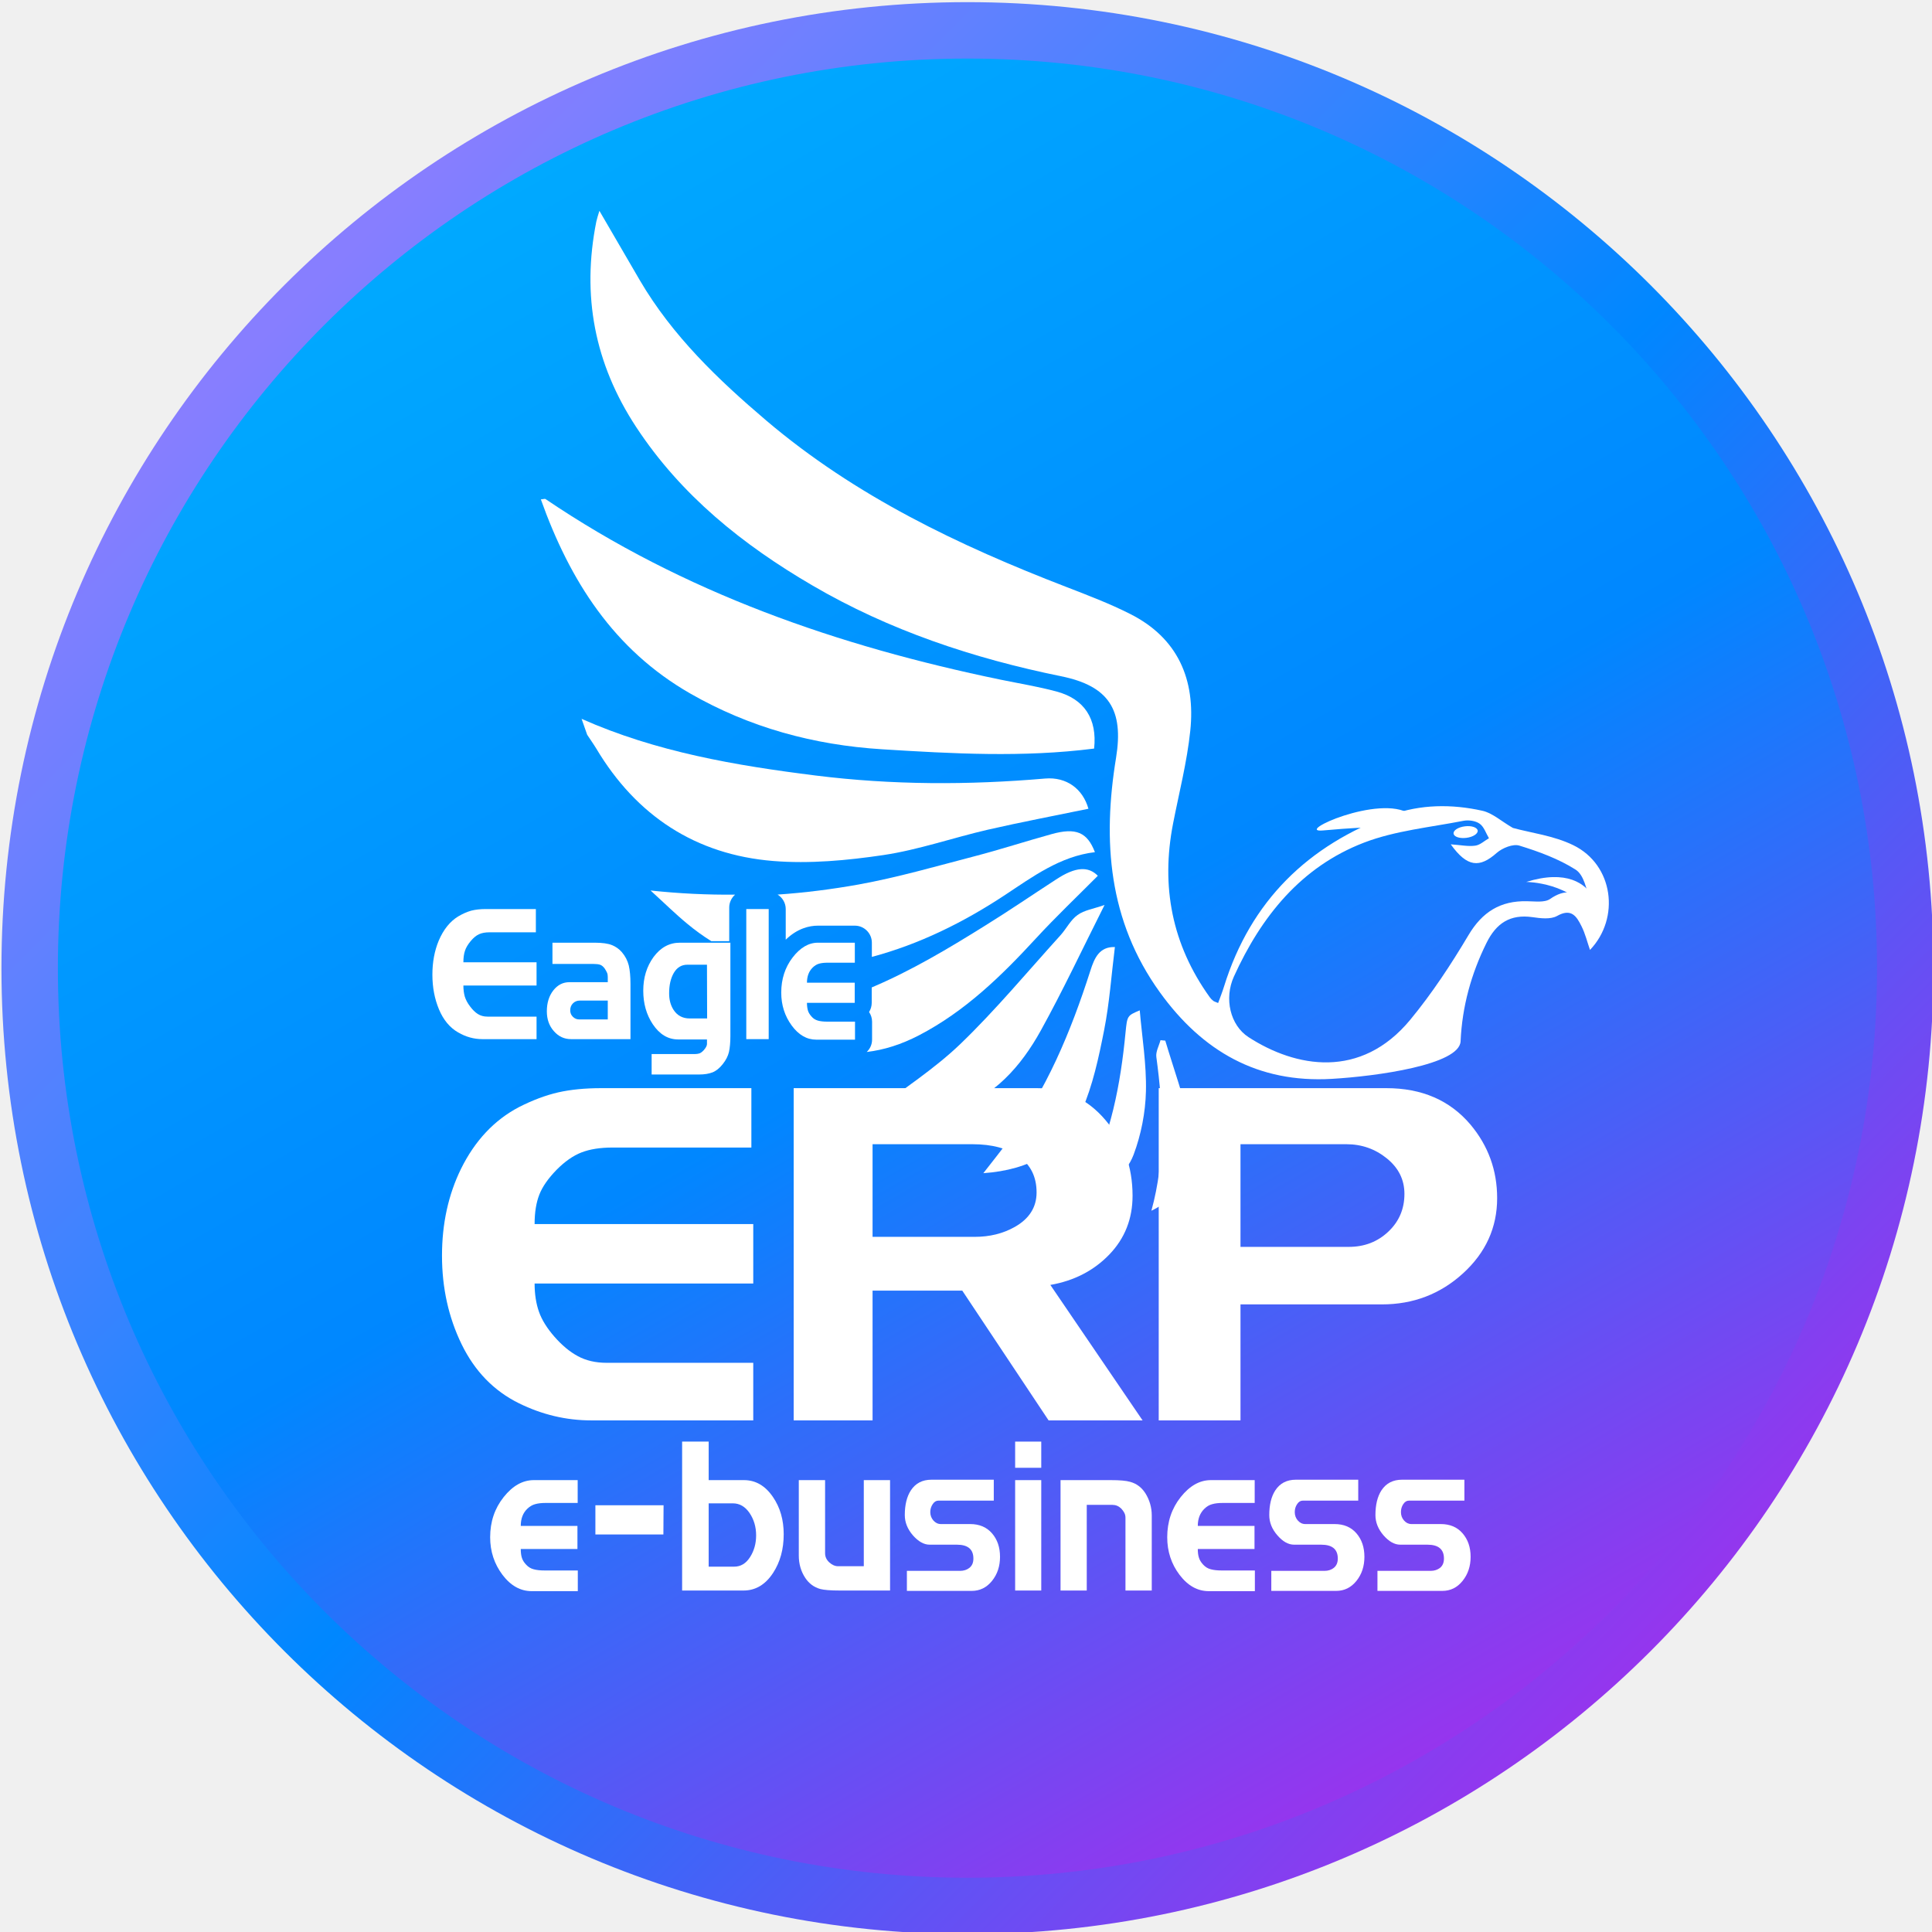
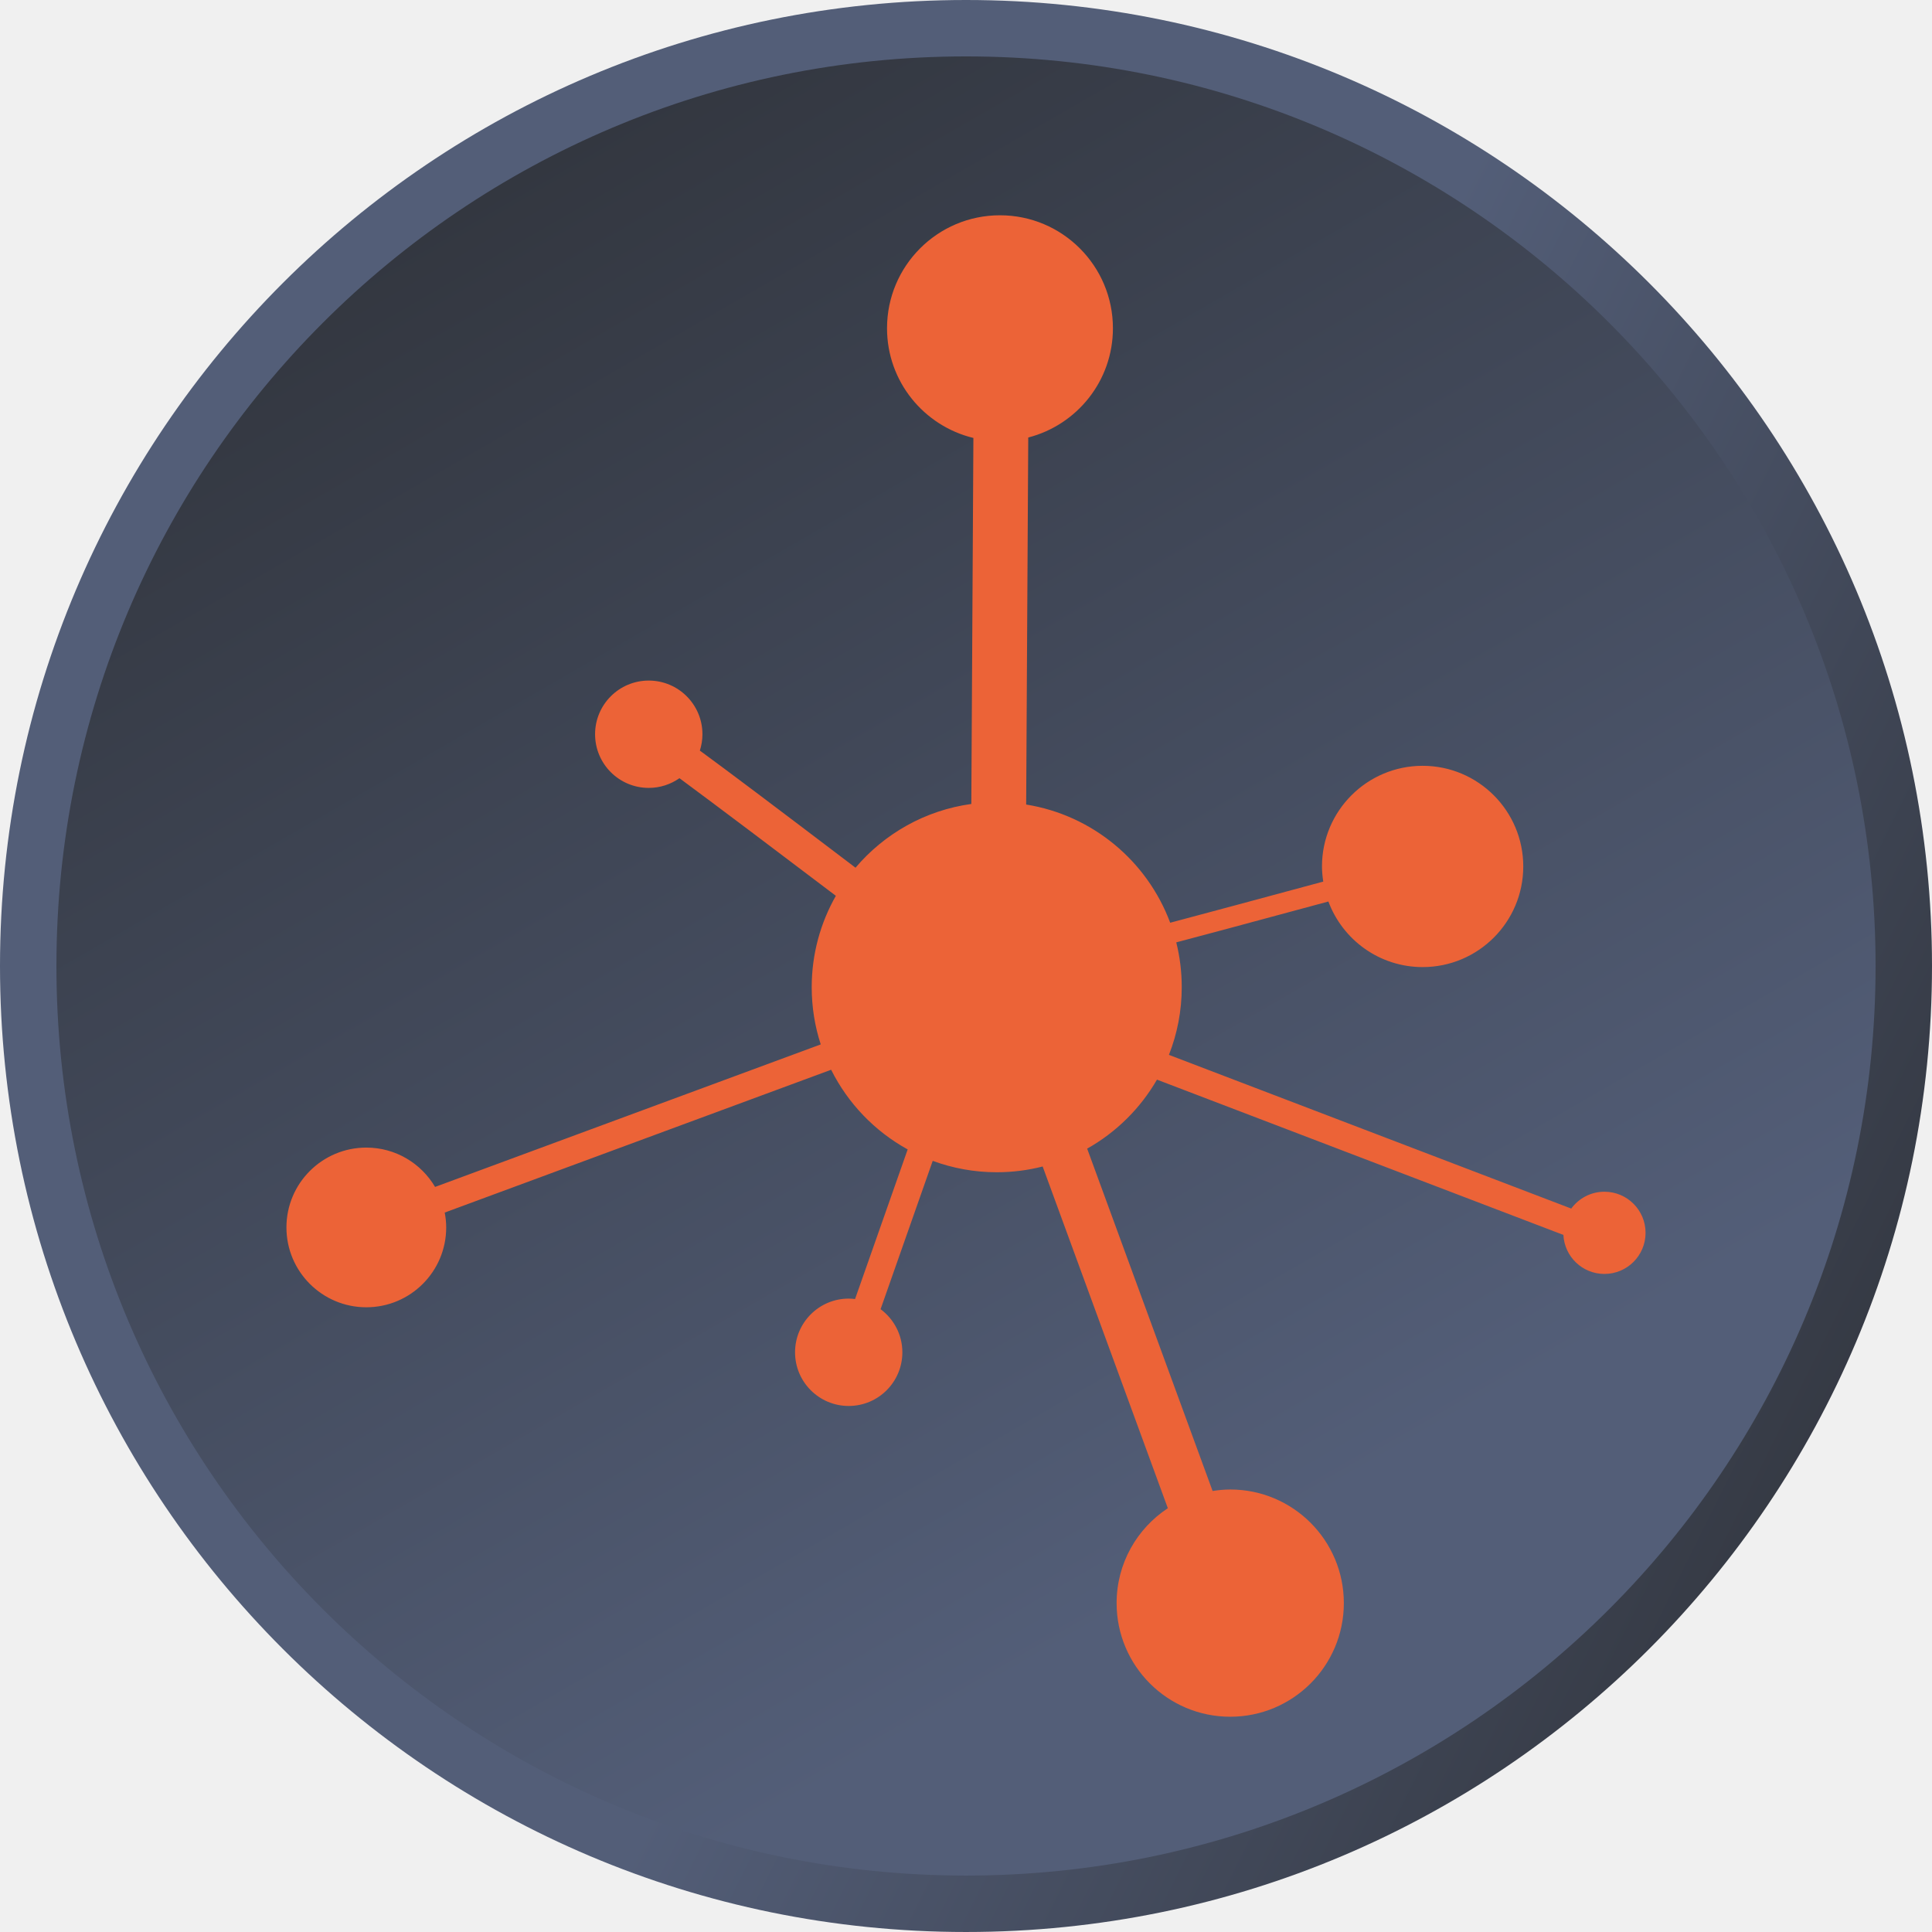
<svg xmlns="http://www.w3.org/2000/svg" version="1.1" id="Layer_1" x="0px" y="0px" width="512px" height="512px" viewBox="0 0 512 512" enable-background="new 0 0 512 512" xml:space="preserve">
  <g>
    <g>
-       <linearGradient id="SVGID_1_" gradientUnits="userSpaceOnUse" x1="79.309" y1="79.49" x2="438.929" y2="439.11">
-         <stop offset="0" style="stop-color:#877EFF" />
-         <stop offset="0.505" style="stop-color:#0087FF" />
-         <stop offset="1" style="stop-color:#9635EE" />
+       <linearGradient id="SVGID_1_" gradientUnits="userSpaceOnUse" x1="39.568" y1="148.07" x2="503.782" y2="379.557">
+         <stop offset="0.515" style="stop-color:#535E78" />
+         <stop offset="1" style="stop-color:#333740" />
      </linearGradient>
-       <path fill="url(#SVGID_1_)" d="M512.387,256.569c0,141.374-114.612,256-256,256c-141.387,0-256-114.626-256-256    c0-141.387,114.613-256,256-256C397.774,0.569,512.387,115.182,512.387,256.569z" />
-       <linearGradient id="SVGID_2_" gradientUnits="userSpaceOnUse" x1="135.843" y1="47.782" x2="376.931" y2="465.357">
-         <stop offset="0" style="stop-color:#00A9FF" />
-         <stop offset="0.515" style="stop-color:#0087FF" />
-         <stop offset="1" style="stop-color:#9635EE" />
+       <path fill="url(#SVGID_1_)" d="M512,255.997c0,141.374-114.612,256.001-256,256.001S0,397.371,0,255.997    C0,114.609,114.612,0,256,0S512,114.609,512,255.997z" />
+       <linearGradient id="SVGID_2_" gradientUnits="userSpaceOnUse" x1="135.458" y1="47.212" x2="376.543" y2="464.785">
+         <stop offset="0" style="stop-color:#333740" />
+         <stop offset="0.854" style="stop-color:#535E78" />
+         <stop offset="1" style="stop-color:#535E78" />
      </linearGradient>
-       <circle fill="url(#SVGID_2_)" cx="256.387" cy="256.569" r="241.048" />
+       <circle fill="url(#SVGID_2_)" cx="256" cy="255.997" r="241.048" />
    </g>
  </g>
-   <g>
-     <g>
-       <g>
-         <g>
-           <g>
-             <path fill="#FFFFFF" d="M199.623,376.418h-42.945c-6.628,0-13.012-1.516-19.146-4.534c-6.634-3.269-11.697-8.471-15.182-15.606       c-3.477-7.142-5.216-14.959-5.216-23.513c0-8.457,1.669-16.142,5.042-23.021c3.693-7.469,8.818-12.915,15.355-16.35       c3.609-1.837,7.073-3.137,10.39-3.902c3.311-0.75,7.129-1.119,11.385-1.119h39.815v15.738h-36.77       c-3.282,0-6.016,0.431-8.248,1.294c-2.232,0.862-4.43,2.412-6.628,4.632c-2.17,2.238-3.7,4.395-4.527,6.502       c-0.834,2.101-1.272,4.723-1.272,7.852h57.946v15.752h-57.946c0,2.838,0.396,5.342,1.154,7.483       c0.751,2.143,2.114,4.341,4.11,6.628c1.976,2.254,4.034,3.978,6.204,5.146c2.148,1.169,4.701,1.76,7.649,1.76h38.828V376.418z" />
-           </g>
-         </g>
-         <g>
-           <g>
-             <path fill="#FFFFFF" d="M302.795,376.418H277.89l-22.88-34.391h-23.771v34.391h-20.905v-88.045h64.491       c7.295,0,13.345,2.816,18.13,8.456c4.799,5.676,7.185,12.345,7.185,20.064c0,6.106-2.053,11.302-6.169,15.578       c-4.117,4.264-9.326,6.955-15.62,8.047L302.795,376.418z M274.705,316.011c0-4.103-1.551-7.247-4.597-9.466       c-3.074-2.211-7.219-3.317-12.407-3.317h-26.462v24.55h27.088c3.943,0,7.47-0.868,10.577-2.614       C272.758,322.993,274.705,319.933,274.705,316.011z" />
-           </g>
-         </g>
-         <g>
-           <g>
-             <path fill="#FFFFFF" d="M396.759,317.52c0,7.803-3.025,14.438-9.027,19.918c-6.022,5.495-13.186,8.242-21.524,8.242h-37.464       v30.738h-21.672v-88.045h60.325c9.402,0,16.845,3.213,22.311,9.674C394.402,303.659,396.759,310.141,396.759,317.52z        M372.188,316.387c0-3.763-1.558-6.886-4.667-9.403c-3.095-2.504-6.662-3.756-10.703-3.756h-28.075v27.207h28.701       c4.132,0,7.608-1.336,10.452-4.013C370.756,323.737,372.188,320.399,372.188,316.387z" />
-           </g>
-         </g>
-       </g>
-     </g>
-     <g>
-       <g>
-         <g>
-           <path fill-rule="evenodd" clip-rule="evenodd" fill="#FFFFFF" d="M154.126,190.5c19.765,8.784,40.775,12.358,62.035,15.022      c20.266,2.531,40.504,2.545,60.798,0.8c5.675-0.487,10,2.726,11.489,8.004c-8.882,1.836-17.839,3.533-26.707,5.564      c-9.235,2.135-18.283,5.313-27.616,6.711c-9.619,1.426-19.584,2.351-29.209,1.572c-20.558-1.669-36.261-11.976-46.895-29.793      c-0.751-1.238-1.613-2.435-2.414-3.665C155.106,193.303,154.613,191.912,154.126,190.5z" />
-           <path fill-rule="evenodd" clip-rule="evenodd" fill="#FFFFFF" d="M289.95,198.38c-18.882,2.406-37.514,1.349-56.166,0.188      c-18.11-1.127-35.149-5.759-50.908-14.807c-20.259-11.621-31.866-29.884-39.544-51.422c0.702-0.049,1.058-0.209,1.224-0.091      c36.686,24.835,77.607,38.981,120.608,47.869c4.951,1.015,9.958,1.836,14.813,3.136      C287.342,185.214,290.812,190.486,289.95,198.38z" />
-           <path fill-rule="evenodd" clip-rule="evenodd" fill="#FFFFFF" d="M231.58,294.563c7.852-6.037,16.065-11.295,22.964-17.929      c9.362-9.021,17.708-19.083,26.462-28.744c1.601-1.76,2.698-4.096,4.569-5.411c1.787-1.3,4.264-1.634,7.143-2.65      c-5.939,11.795-11.058,22.721-16.886,33.258c-5.271,9.521-12.338,17.491-23.138,21.183      C245.718,296.684,238.722,296.496,231.58,294.563z" />
-           <path fill-rule="evenodd" clip-rule="evenodd" fill="#FFFFFF" d="M295.457,250.978c-0.931,7.456-1.432,14.847-2.857,22.045      c-1.419,7.206-3.005,14.626-5.918,21.295c-4.674,10.711-13.791,15.719-26.088,16.588c2.414-3.089,4.416-5.62,6.356-8.165      c10.355-13.701,16.816-29.293,22.012-45.504C290.026,253.878,291.354,250.846,295.457,250.978z" />
-           <path fill-rule="evenodd" clip-rule="evenodd" fill="#FFFFFF" d="M302.044,267.752c0.612,7.136,1.814,14.333,1.641,21.477      c-0.139,5.64-1.286,11.481-3.261,16.753c-2.121,5.641-7.227,8.722-13.742,10.481c0.557-1.363,0.861-2.261,1.279-3.081      c6.412-12.49,8.999-25.954,10.32-39.781C298.727,269.149,298.741,269.157,302.044,267.752z" />
-           <path fill-rule="evenodd" clip-rule="evenodd" fill="#FFFFFF" d="M305.132,320.857c3.762-13.687,3.15-27.186,1.313-40.727      c-0.201-1.425,0.711-2.996,1.1-4.471c0.418,0.027,0.848,0.076,1.266,0.118c2.184,7.337,4.8,14.556,6.481,21.983      C317.685,308.312,313.888,316.623,305.132,320.857z" />
-         </g>
-       </g>
-       <g>
-         <path fill-rule="evenodd" clip-rule="evenodd" fill="#FFFFFF" d="M404.472,233.723c0,0,12.441,0.035,17.394,9.194     C424.967,248.655,425.871,227.068,404.472,233.723z" />
-         <path fill-rule="evenodd" clip-rule="evenodd" fill="#FFFFFF" d="M391.605,220.12c0.083,0.842-1.252,1.704-3.004,1.919     c-1.78,0.223-3.297-0.278-3.388-1.133c-0.111-0.842,1.218-1.697,2.998-1.92C389.985,218.757,391.487,219.279,391.605,220.12z" />
-         <path fill-rule="evenodd" clip-rule="evenodd" fill="#FFFFFF" d="M416.941,223.987c-5.188-2.539-11.231-3.262-16.01-4.576     c-3.081-1.773-5.418-3.964-8.109-4.555c-8.087-1.801-16.377-1.725-24.194,1.119c-21.977,7.984-37.201,22.784-44.239,45.436     c-0.459,1.475-1.028,2.928-1.571,4.401c-0.792-0.34-1.085-0.417-1.301-0.584c-0.361-0.277-0.667-0.612-0.925-0.959     c-10-13.917-12.984-29.328-9.709-46.061c1.593-8.158,3.687-16.26,4.548-24.508c1.434-13.582-3.24-24.612-15.945-31.003     c-5.439-2.754-11.156-4.924-16.845-7.128c-28.549-11.002-55.943-24.077-79.52-44.079c-12.838-10.909-24.925-22.491-33.542-37.18     c-3.519-6.012-7.003-12.018-10.731-18.44c-0.361,1.189-0.633,2.01-0.813,2.831c-3.915,19.598-0.494,37.659,10.557,54.472     c11.913,18.124,28.292,31.22,46.624,41.93c20.454,11.969,42.729,19.369,65.922,24.098c12.783,2.573,16.698,8.95,14.626,21.636     c-3.603,22.012-2.059,43.174,11.628,62.153c11.28,15.634,25.969,24.056,45.525,22.922c11.948-0.695,33.89-3.74,34.154-9.965     c0.417-9.188,2.788-17.832,6.878-26.087c2.595-5.229,6.273-7.629,12.144-6.809c2.142,0.313,4.812,0.647,6.537-0.306     c3.763-2.135,5.174,0.069,6.468,2.678c1.021,2.017,1.558,4.284,2.267,6.321C429.418,243.307,427.589,229.175,416.941,223.987z      M421.329,238.988c-3.657-3.033-6.759-3.38-10.535-0.751c-1.468,1.015-4.034,0.612-6.1,0.598     c-7.073-0.173-11.906,2.845-15.572,9.055c-4.624,7.768-9.652,15.411-15.397,22.366c-13.116,15.857-30.355,12.686-42.847,4.604     c-4.882-3.164-6.503-10.244-3.902-16.016c7.254-15.975,17.805-29.105,34.482-35.532c8.316-3.192,17.532-4.054,26.385-5.793     c1.363-0.264,3.199,0,4.284,0.772c1.155,0.82,1.67,2.531,2.463,3.853c-1.211,0.675-2.338,1.794-3.617,1.962     c-1.815,0.271-3.721-0.146-6.51-0.349c4.368,6.1,7.644,6.301,12.206,2.253c1.487-1.293,4.298-2.434,5.967-1.919     c5.146,1.585,10.39,3.498,14.91,6.363C419.786,231.888,420.488,235.691,421.329,238.988z" />
-         <path fill-rule="evenodd" clip-rule="evenodd" fill="#FFFFFF" d="M362.202,219.299c0,0-3.652,0.056-11.601,0.779     c-7.922,0.723,15.021-9.736,23.026-4.36C381.646,221.094,362.202,219.299,362.202,219.299z" />
-       </g>
-     </g>
-     <g>
-       <g>
-         <path fill="#FFFFFF" d="M208.226,240.908v8.123c3.088-3.005,6.266-3.721,8.54-3.721h9.771c2.496,0,4.514,2.031,4.514,4.514v3.763     c12.518-3.339,24.216-9.09,35.322-16.427c7.331-4.841,14.577-10.23,23.792-11.33c-2.037-5.299-5.028-6.572-11.489-4.778     c-6.85,1.892-13.604,4.097-20.48,5.884c-10.189,2.657-20.335,5.592-30.67,7.469c-7.107,1.272-14.215,2.17-21.455,2.671     C207.356,237.868,208.226,239.287,208.226,240.908z" />
-         <path fill="#FFFFFF" d="M279.886,233.056c-6.335,4.11-12.566,8.38-18.979,12.344c-9.674,6.037-19.452,11.858-29.891,16.281v4.082     c0,0.892-0.271,1.732-0.703,2.435c0.494,0.724,0.793,1.606,0.793,2.546v4.777c0,1.301-0.549,2.435-1.412,3.262     c4.59-0.535,9.194-1.996,13.875-4.431c12.185-6.342,21.796-15.703,30.962-25.662c5.265-5.717,10.919-11.086,16.405-16.601     C288.448,229.564,285.095,229.634,279.886,233.056z" />
-       </g>
-     </g>
-     <g>
-       <g>
-         <path fill="#FFFFFF" d="M142.192,275.382h-14.369c-2.211,0-4.354-0.585-6.412-1.781c-2.218-1.272-3.909-3.317-5.077-6.105     c-1.168-2.795-1.746-5.855-1.746-9.201c0-3.324,0.563-6.329,1.684-9.02c1.238-2.907,2.942-5.056,5.139-6.405     c1.217-0.724,2.365-1.225,3.484-1.538c1.106-0.278,2.378-0.424,3.804-0.424h13.311v6.162h-12.296     c-1.091,0-2.017,0.167-2.761,0.508c-0.744,0.333-1.481,0.938-2.218,1.822c-0.724,0.876-1.238,1.71-1.502,2.538     c-0.285,0.813-0.431,1.843-0.431,3.081h19.39v6.155h-19.39c0,1.12,0.139,2.101,0.375,2.936c0.264,0.842,0.709,1.703,1.384,2.587     c0.668,0.89,1.349,1.578,2.08,2.031c0.709,0.451,1.564,0.688,2.56,0.688h12.991V275.382z" />
-         <path fill="#FFFFFF" d="M167.083,275.382h-15.746c-1.787,0-3.303-0.688-4.527-2.087c-1.266-1.397-1.892-3.157-1.892-5.285     c0-2.232,0.577-4.083,1.71-5.536c1.141-1.453,2.56-2.184,4.257-2.184h10.181v-1.391c0-0.425-0.055-0.786-0.188-1.099     c-0.146-0.313-0.327-0.688-0.605-1.1c-0.397-0.549-0.814-0.89-1.231-1.029c-0.41-0.139-1.009-0.215-1.76-0.215h-10.876v-5.633     h9.361h1.808c2.038,0,3.575,0.223,4.576,0.633c1.016,0.396,1.892,1.022,2.615,1.836c0.938,1.091,1.537,2.267,1.863,3.547     c0.299,1.273,0.453,2.927,0.453,4.924V275.382z M161.066,270.158v-4.993h-7.42c-0.696,0-1.301,0.229-1.794,0.716     c-0.487,0.48-0.738,1.093-0.738,1.871c0,0.688,0.244,1.272,0.717,1.719c0.479,0.466,1.029,0.688,1.648,0.688H161.066z" />
-         <g>
-           <path fill="#FFFFFF" d="M194.804,237.089c-7.289,0.07-14.737-0.278-22.401-1.099c3.763,3.429,6.6,6.239,9.667,8.763      c2.059,1.718,4.208,3.283,6.426,4.66h4.757v-8.923C193.252,239.148,193.872,237.917,194.804,237.089z" />
-           <path fill="#FFFFFF" d="M188.496,249.823h-8.311c-2.795,0-5.125,1.273-6.975,3.776c-1.836,2.532-2.74,5.501-2.74,8.95      c0,3.388,0.834,6.343,2.524,8.882c1.801,2.685,4.027,4.033,6.726,4.033h7.636v1.196c0,0.3-0.139,0.668-0.417,1.092      c-0.292,0.417-0.557,0.717-0.758,0.876c-0.334,0.307-0.654,0.487-0.932,0.563c-0.292,0.084-0.661,0.146-1.148,0.146      c-0.167,0-0.438,0-0.807,0h-10.605v5.418h12.567c1.425,0,2.615-0.195,3.575-0.57c0.959-0.383,1.857-1.113,2.691-2.164      c0.862-1.077,1.405-2.148,1.662-3.24c0.244-1.092,0.376-2.518,0.376-4.242v-24.717h-0.306 M182.772,269.901      c-1.885,0-3.317-0.786-4.298-2.316c-0.772-1.217-1.148-2.649-1.148-4.34c0-2.197,0.417-4.013,1.259-5.444      c0.849-1.433,2.052-2.143,3.582-2.143h5.188l0.042,14.243H182.772z" />
-         </g>
-         <path fill="#FFFFFF" d="M203.712,275.382h-5.939v-34.474h5.939V275.382z" />
-         <path fill="#FFFFFF" d="M226.586,275.521H216.3c-2.49,0-4.673-1.259-6.502-3.763c-1.843-2.523-2.761-5.432-2.761-8.7     c0-3.589,1.008-6.69,3.012-9.312c2.017-2.615,4.249-3.922,6.718-3.922h9.771v5.3h-7.149c-0.904,0-1.676,0.076-2.309,0.257     c-0.633,0.167-1.217,0.536-1.746,1.064c-0.98,0.973-1.481,2.322-1.481,3.978h12.658v5.341h-12.658     c0,0.793,0.091,1.439,0.243,1.989c0.146,0.55,0.48,1.093,0.967,1.635c0.459,0.55,1.036,0.896,1.697,1.084     c0.66,0.188,1.481,0.272,2.434,0.272h7.393V275.521z" />
-       </g>
-     </g>
-     <g>
-       <g>
-         <path fill="#FFFFFF" d="M153.125,421.672h-12.212c-2.97,0-5.563-1.433-7.741-4.312c-2.177-2.887-3.275-6.218-3.275-9.973     c0-4.104,1.196-7.65,3.582-10.647c2.385-3.005,5.042-4.493,7.998-4.493h11.614v6.051h-8.533c-1.057,0-1.975,0.104-2.733,0.32     c-0.73,0.194-1.433,0.598-2.073,1.21c-1.168,1.119-1.746,2.636-1.746,4.556h15.022v6.112h-15.022c0,0.912,0.09,1.655,0.278,2.274     c0.181,0.633,0.549,1.245,1.134,1.871c0.563,0.618,1.238,1.043,2.03,1.237c0.779,0.216,1.746,0.313,2.893,0.313h8.784V421.672z" />
-         <path fill="#FFFFFF" d="M175.852,398.916l-0.048,7.741h-18.02v-7.741H175.852z" />
-         <path fill="#FFFFFF" d="M207.69,406.588c0,3.964-0.932,7.364-2.802,10.23c-2.038,3.122-4.646,4.687-7.845,4.687h-16.273v-39.467     h7.038v10.209h9.347c3.095,0,5.654,1.488,7.685,4.473C206.751,399.508,207.69,402.79,207.69,406.588z M200.381,406.873     c0-2.212-0.578-4.188-1.739-5.912c-1.168-1.703-2.636-2.56-4.437-2.56h-6.398v16.782h6.739c1.746,0,3.143-0.842,4.208-2.504     C199.846,410.983,200.381,409.063,200.381,406.873z" />
-         <path fill="#FFFFFF" d="M235.877,421.505h-13.325c-2.434,0-4.145-0.139-5.146-0.396c-1.669-0.466-3.004-1.434-3.999-2.942     c-1.147-1.731-1.718-3.714-1.718-5.925v-19.995h6.968v19.369c0,0.952,0.369,1.746,1.106,2.427     c0.737,0.668,1.509,1.022,2.337,1.022h6.815v-22.818h6.961V421.505z" />
-         <path fill="#FFFFFF" d="M265.017,412.575c0,2.49-0.702,4.618-2.127,6.385c-1.426,1.76-3.207,2.643-5.383,2.643h-17.172v-5.307     h14.077c1.001,0,1.843-0.271,2.518-0.82c0.696-0.57,1.029-1.377,1.029-2.448c0-2.448-1.453-3.672-4.381-3.672h-7.205     c-1.53,0-2.997-0.835-4.451-2.482c-1.425-1.655-2.142-3.45-2.142-5.362c0-2.705,0.535-4.896,1.606-6.544     c1.238-1.886,3.053-2.83,5.452-2.83h16.524v5.549h-14.709c-0.57,0-1.064,0.3-1.481,0.933c-0.411,0.604-0.64,1.308-0.64,2.1     c0,0.869,0.292,1.613,0.834,2.239c0.563,0.619,1.21,0.933,1.989,0.933h7.747c2.441,0,4.361,0.813,5.787,2.448     C264.314,407.985,265.017,410.058,265.017,412.575z" />
-         <path fill="#FFFFFF" d="M275.943,388.979h-6.92v-6.94h6.92V388.979z M275.943,421.505h-6.92v-29.258h6.92V421.505z" />
-         <path fill="#FFFFFF" d="M305.229,421.505h-6.969v-19.264c0-0.493-0.09-0.918-0.307-1.329c-0.194-0.375-0.472-0.778-0.841-1.154     c-0.668-0.632-1.433-0.952-2.296-0.952h-6.814v22.699h-6.948v-29.258h13.312c2.356,0,4.082,0.14,5.146,0.46     c1.668,0.451,2.997,1.438,4.006,2.989c1.127,1.795,1.711,3.776,1.711,5.933V421.505z" />
-         <path fill="#FFFFFF" d="M332.554,421.672h-12.205c-2.991,0-5.558-1.433-7.748-4.312c-2.189-2.887-3.275-6.218-3.275-9.973     c0-4.104,1.196-7.65,3.574-10.647c2.393-3.005,5.05-4.493,7.991-4.493h11.615v6.051H324c-1.085,0-1.982,0.104-2.741,0.32     c-0.751,0.194-1.453,0.598-2.072,1.21c-1.161,1.119-1.76,2.636-1.76,4.556h15.03v6.112h-15.03c0,0.912,0.092,1.655,0.293,2.274     c0.181,0.633,0.55,1.245,1.127,1.871c0.563,0.618,1.245,1.043,2.037,1.237c0.786,0.216,1.738,0.313,2.872,0.313h8.798V421.672z" />
-         <path fill="#FFFFFF" d="M361.583,412.575c0,2.49-0.695,4.618-2.115,6.385c-1.418,1.76-3.212,2.643-5.383,2.643h-17.177v-5.307     h14.089c0.995,0,1.836-0.271,2.504-0.82c0.688-0.57,1.029-1.377,1.029-2.448c0-2.448-1.46-3.672-4.396-3.672h-7.177     c-1.551,0-3.019-0.835-4.438-2.482c-1.453-1.655-2.148-3.45-2.148-5.362c0-2.705,0.521-4.896,1.593-6.544     c1.23-1.886,3.046-2.83,5.452-2.83h16.531v5.549h-14.73c-0.569,0-1.063,0.3-1.474,0.933c-0.41,0.604-0.619,1.308-0.619,2.1     c0,0.869,0.271,1.613,0.82,2.239c0.549,0.619,1.203,0.933,1.975,0.933h7.762c2.448,0,4.368,0.813,5.786,2.448     C360.888,407.985,361.583,410.058,361.583,412.575z" />
-         <path fill="#FFFFFF" d="M389.728,412.575c0,2.49-0.709,4.618-2.135,6.385c-1.411,1.76-3.199,2.643-5.369,2.643h-17.185v-5.307     h14.09c0.994,0,1.822-0.271,2.518-0.82c0.682-0.57,1.015-1.377,1.015-2.448c0-2.448-1.46-3.672-4.38-3.672h-7.192     c-1.543,0-3.011-0.835-4.45-2.482c-1.426-1.655-2.136-3.45-2.136-5.362c0-2.705,0.529-4.896,1.587-6.544     c1.244-1.886,3.052-2.83,5.459-2.83h16.531v5.549h-14.724c-0.577,0-1.064,0.3-1.48,0.933c-0.411,0.604-0.612,1.308-0.612,2.1     c0,0.869,0.271,1.613,0.827,2.239c0.536,0.619,1.203,0.933,1.961,0.933h7.769c2.435,0,4.361,0.813,5.772,2.448     C389.019,407.985,389.728,410.058,389.728,412.575z" />
-       </g>
-     </g>
-   </g>
+   <path fill="#EC6337" d="M425.186,315.82c-3.616,0-6.803,1.766-8.791,4.465L309.78,279.553c2.184-5.557,3.394-11.594,3.394-17.936  c0-4.098-0.501-8.076-1.453-11.88c6.127-1.613,17.853-4.75,40.316-10.828c3.775,10.14,13.52,17.379,24.98,17.379  c14.716,0,26.664-11.934,26.664-26.671c0-14.723-11.948-26.671-26.664-26.671c-14.736,0-26.678,11.948-26.678,26.671  c0,1.371,0.139,2.706,0.334,4.014c-15.397,4.165-31.979,8.624-40.561,10.903c-6.07-16.308-20.557-28.506-38.167-31.323l0.551-97.267  c12.9-3.325,22.441-15.008,22.441-28.952c0-16.535-13.407-29.94-29.932-29.94c-16.539,0-29.934,13.405-29.934,29.94  c0,14.104,9.766,25.892,22.888,29.07l-0.549,96.997c-12.255,1.683-23.063,7.893-30.69,16.893  c-22.096-16.782-34.335-25.99-41.249-31.032c0.432-1.37,0.682-2.831,0.682-4.34c0-7.859-6.371-14.222-14.229-14.222  c-7.858,0-14.222,6.363-14.222,14.222c0,7.852,6.364,14.222,14.222,14.222c3.025,0,5.828-0.953,8.137-2.573  c9.653,7.129,27.436,20.543,41.449,31.17c-4.061,7.149-6.398,15.411-6.398,24.218c0,5.299,0.835,10.377,2.393,15.16l-102.206,37.771  c-3.686-6.24-10.46-10.426-18.221-10.426c-11.683,0-21.17,9.473-21.17,21.156c0,11.697,9.487,21.164,21.17,21.164  c11.684,0,21.17-9.467,21.17-21.164c0-1.35-0.153-2.656-0.39-3.938l102.4-37.846c4.464,8.93,11.565,16.314,20.287,21.113  l-13.944,39.648c-0.549-0.063-1.112-0.111-1.69-0.111c-7.851,0-14.214,6.379-14.214,14.229c0,7.854,6.364,14.223,14.214,14.223  c7.867,0,14.223-6.369,14.223-14.223c0-4.688-2.281-8.838-5.771-11.426l13.817-39.307c5.294,1.945,10.996,3.018,16.963,3.018  c4.201,0,8.276-0.529,12.172-1.529l33.174,90.563c-8.18,5.391-13.576,14.633-13.576,25.148c0,16.629,13.479,30.113,30.113,30.113  c16.622,0,30.106-13.484,30.106-30.113c0-16.635-13.484-30.107-30.106-30.107c-1.593,0-3.145,0.16-4.673,0.396l-33.244-90.729  c7.692-4.326,14.091-10.656,18.5-18.285l107.706,41.152c0.293,5.756,5.028,10.34,10.87,10.34c6.022,0,10.905-4.875,10.905-10.891  C436.091,320.695,431.208,315.82,425.186,315.82" />
</svg>
